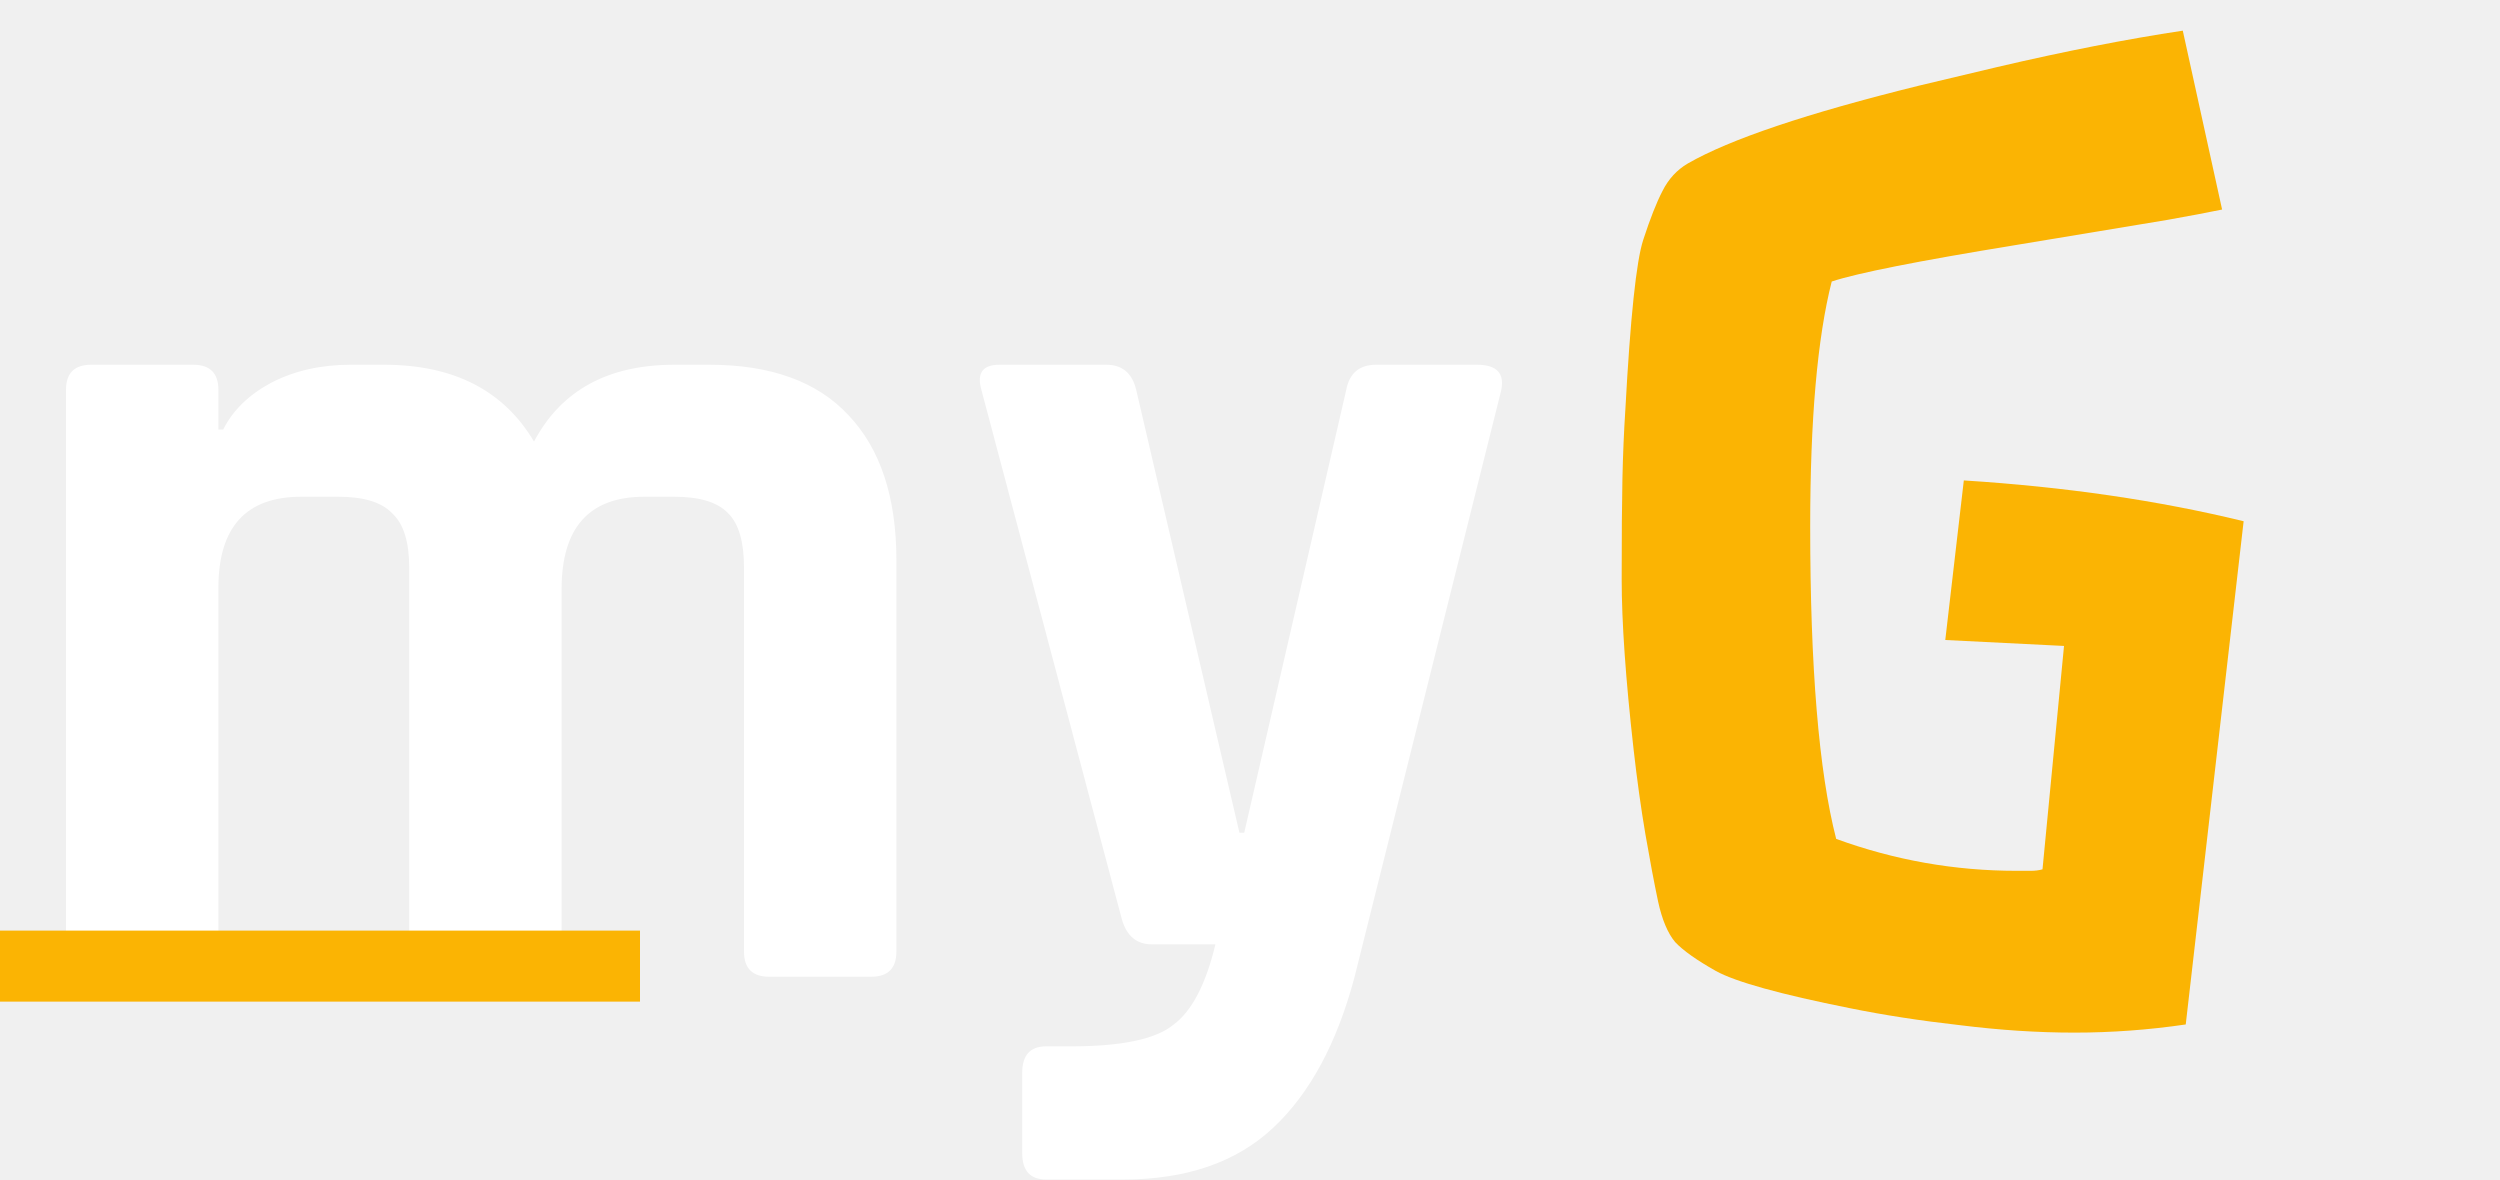
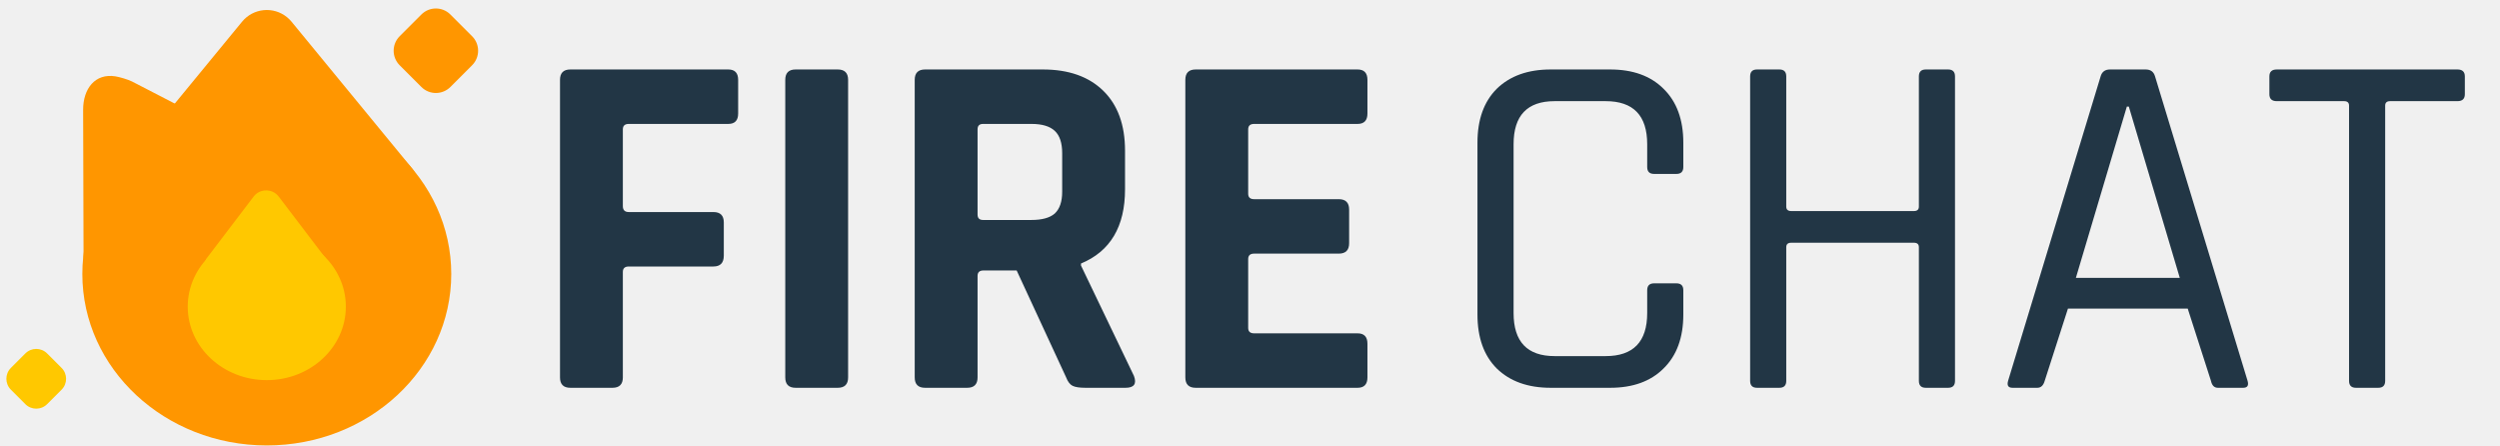
- <svg xmlns="http://www.w3.org/2000/svg" width="125" height="59" viewBox="0 0 125 59" fill="none">
-   <path d="M98.191 24.021C103.263 24.343 107.926 25.023 112.182 26.062L109.287 51.223C107.432 51.495 105.576 51.631 103.721 51.631C101.89 51.631 99.985 51.507 98.006 51.26C96.027 51.037 94.184 50.753 92.477 50.406C89.013 49.714 86.787 49.095 85.797 48.551C84.832 48.007 84.152 47.524 83.756 47.103C83.385 46.658 83.1 45.978 82.902 45.062C82.704 44.122 82.494 43.009 82.272 41.723C82.049 40.411 81.851 38.989 81.678 37.455C81.282 33.942 81.084 31.109 81.084 28.957C81.084 26.78 81.096 25.11 81.121 23.947C81.146 22.76 81.195 21.597 81.269 20.459C81.517 15.882 81.814 13.062 82.16 11.998C82.507 10.934 82.828 10.118 83.125 9.549C83.422 8.955 83.842 8.497 84.387 8.176C86.49 6.964 90.349 5.665 95.965 4.279L99.861 3.352C103.251 2.56 106.343 1.954 109.139 1.533L111.105 10.477C110.388 10.625 109.473 10.798 108.359 10.996L100.752 12.258C95.903 13.05 92.848 13.656 91.586 14.076C90.868 16.896 90.51 20.979 90.51 26.322C90.51 33.373 90.943 38.581 91.809 41.945C94.728 43.009 97.734 43.541 100.826 43.541H101.531C101.754 43.541 101.952 43.516 102.125 43.467L103.201 32.297L97.264 32L98.191 24.021Z" fill="#FBB403" />
-   <path d="M9.66 48.837H4.56C3.72 48.837 3.3 48.417 3.3 47.577V19.497C3.3 18.657 3.72 18.237 4.56 18.237H9.66C10.5 18.237 10.92 18.657 10.92 19.497V21.477H11.16C11.64 20.517 12.44 19.737 13.56 19.137C14.72 18.537 16.04 18.237 17.52 18.237H19.2C22.68 18.237 25.18 19.517 26.7 22.077C28.06 19.517 30.4 18.237 33.72 18.237H35.46C38.54 18.237 40.86 19.077 42.42 20.757C44.02 22.437 44.82 24.857 44.82 28.017V47.577C44.82 48.417 44.4 48.837 43.56 48.837H38.46C37.62 48.837 37.2 48.417 37.2 47.577V28.377C37.2 27.097 36.94 26.197 36.42 25.677C35.9 25.117 35 24.837 33.72 24.837H32.22C29.46 24.837 28.08 26.377 28.08 29.457V47.577C28.08 48.417 27.64 48.837 26.76 48.837H21.72C20.88 48.837 20.46 48.417 20.46 47.577V28.377C20.46 27.097 20.18 26.197 19.62 25.677C19.1 25.117 18.2 24.837 16.92 24.837H15.06C12.3 24.837 10.92 26.357 10.92 29.397V47.577C10.92 48.417 10.5 48.837 9.66 48.837ZM56.151 58.977H52.311C51.511 58.977 51.111 58.537 51.111 57.657V53.637C51.111 52.757 51.511 52.317 52.311 52.317H53.571C56.091 52.317 57.791 51.957 58.671 51.237C59.591 50.557 60.291 49.217 60.771 47.217H57.591C56.831 47.217 56.331 46.797 56.091 45.957L49.071 19.497C48.831 18.657 49.131 18.237 49.971 18.237H55.311C56.111 18.237 56.611 18.657 56.811 19.497L61.971 41.637H62.211L67.311 19.497C67.471 18.657 67.971 18.237 68.811 18.237H73.851C74.851 18.237 75.251 18.677 75.051 19.557L67.731 48.837C66.851 52.157 65.491 54.677 63.651 56.397C61.811 58.117 59.311 58.977 56.151 58.977Z" fill="white" />
-   <rect width="32" height="3.551" transform="translate(0 46.53)" fill="#FBB403" />
+ <svg xmlns="http://www.w3.org/2000/svg" width="303" height="54" viewBox="0 0 303 54" fill="none">
+   <path d="M74.26 47H69.16C68.32 47 67.9 46.58 67.9 45.74V9.68C67.9 8.84 68.32 8.42 69.16 8.42H88.3C89.1 8.42 89.5 8.84 89.5 9.68V13.76C89.5 14.6 89.1 15.02 88.3 15.02H76.24C75.76 15.02 75.52 15.24 75.52 15.68V24.98C75.52 25.46 75.76 25.7 76.24 25.7H86.5C87.34 25.7 87.76 26.12 87.76 26.96V30.98C87.76 31.86 87.34 32.3 86.5 32.3H76.24C75.76 32.3 75.52 32.52 75.52 32.96V45.74C75.52 46.58 75.1 47 74.26 47ZM102.832 9.68V45.74C102.832 46.58 102.412 47 101.572 47H96.472C95.632 47 95.212 46.58 95.212 45.74V9.68C95.212 8.84 95.632 8.42 96.472 8.42H101.572C102.412 8.42 102.832 8.84 102.832 9.68ZM117.268 47H112.168C111.328 47 110.908 46.58 110.908 45.74V9.68C110.908 8.84 111.328 8.42 112.168 8.42H126.448C129.568 8.42 132.008 9.28 133.768 11C135.528 12.72 136.408 15.14 136.408 18.26V22.94C136.408 27.46 134.628 30.46 131.068 31.94V32.18L137.488 45.56C137.848 46.52 137.508 47 136.468 47H131.608C130.888 47 130.368 46.92 130.048 46.76C129.728 46.6 129.468 46.26 129.268 45.74L123.268 32.78H119.248C118.768 32.78 118.528 33 118.528 33.44V45.74C118.528 46.58 118.108 47 117.268 47ZM119.188 26.66H125.068C126.348 26.66 127.288 26.4 127.888 25.88C128.488 25.32 128.788 24.44 128.788 23.24V18.56C128.788 17.32 128.488 16.42 127.888 15.86C127.288 15.3 126.348 15.02 125.068 15.02H119.188C118.748 15.02 118.528 15.24 118.528 15.68V26C118.528 26.44 118.748 26.66 119.188 26.66ZM164.6 47H144.98C144.14 47 143.72 46.58 143.72 45.74V9.68C143.72 8.84 144.14 8.42 144.98 8.42H164.6C165.4 8.42 165.8 8.84 165.8 9.68V13.76C165.8 14.6 165.4 15.02 164.6 15.02H152.06C151.58 15.02 151.34 15.24 151.34 15.68V23.48C151.34 23.92 151.58 24.14 152.06 24.14H162.32C163.16 24.14 163.58 24.56 163.58 25.4V29.48C163.58 30.32 163.16 30.74 162.32 30.74H152.06C151.58 30.74 151.34 30.96 151.34 31.4V39.74C151.34 40.18 151.58 40.4 152.06 40.4H164.6C165.4 40.4 165.8 40.82 165.8 41.66V45.74C165.8 46.58 165.4 47 164.6 47Z" fill="#223645" />
+   <path d="M195.22 47H188.02C185.26 47 183.08 46.22 181.48 44.66C179.92 43.1 179.14 40.92 179.14 38.12V17.3C179.14 14.5 179.92 12.32 181.48 10.76C183.08 9.2 185.26 8.42 188.02 8.42H195.22C197.98 8.42 200.14 9.2 201.7 10.76C203.3 12.32 204.1 14.5 204.1 17.3V20.24C204.1 20.8 203.82 21.08 203.26 21.08H200.56C200 21.08 199.72 20.8 199.72 20.24V17.48C199.72 14 198.04 12.26 194.68 12.26H188.5C185.18 12.26 183.52 14 183.52 17.48V37.94C183.52 41.42 185.18 43.16 188.5 43.16H194.68C198.04 43.16 199.72 41.42 199.72 37.94V35.18C199.72 34.62 200 34.34 200.56 34.34H203.26C203.82 34.34 204.1 34.62 204.1 35.18V38.12C204.1 40.92 203.3 43.1 201.7 44.66C200.14 46.22 197.98 47 195.22 47ZM215.741 47H213.041C212.481 47 212.201 46.72 212.201 46.16V9.26C212.201 8.7 212.481 8.42 213.041 8.42H215.741C216.301 8.42 216.581 8.7 216.581 9.26V25.04C216.581 25.4 216.781 25.58 217.181 25.58H232.061C232.461 25.58 232.661 25.4 232.661 25.04V9.26C232.661 8.7 232.941 8.42 233.501 8.42H236.201C236.761 8.42 237.041 8.7 237.041 9.26V46.16C237.041 46.72 236.761 47 236.201 47H233.501C232.941 47 232.661 46.72 232.661 46.16V29.96C232.661 29.6 232.461 29.42 232.061 29.42H217.181C216.781 29.42 216.581 29.6 216.581 29.96V46.16C216.581 46.72 216.301 47 215.741 47ZM247.017 47H244.017C243.497 47 243.317 46.72 243.477 46.16L254.697 9.26C254.857 8.7 255.237 8.42 255.837 8.42H260.157C260.757 8.42 261.137 8.7 261.297 9.26L272.517 46.16C272.677 46.72 272.497 47 271.977 47H268.917C268.477 47 268.197 46.72 268.077 46.16L265.257 37.4H250.737L247.917 46.16C247.757 46.72 247.457 47 247.017 47ZM257.877 12.92L251.697 33.68H264.297L258.117 12.92H257.877ZM288.359 47H285.659C285.099 47 284.819 46.72 284.819 46.16V12.8C284.819 12.44 284.619 12.26 284.219 12.26H276.059C275.459 12.26 275.159 11.98 275.159 11.42V9.26C275.159 8.7 275.459 8.42 276.059 8.42H297.959C298.559 8.42 298.859 8.7 298.859 9.26V11.42C298.859 11.98 298.559 12.26 297.959 12.26H289.799C289.399 12.26 289.199 12.44 289.199 12.8V46.16C289.199 46.72 288.919 47 288.359 47Z" fill="#223645" />
+   <path d="M32.349 53.986C44.701 53.986 54.714 44.684 54.714 33.209C54.714 21.734 44.701 12.431 32.349 12.431C19.997 12.431 9.984 21.734 9.984 33.209C9.984 44.684 19.997 53.986 32.349 53.986Z" fill="#FF9600" />
+   <path fill-rule="evenodd" clip-rule="evenodd" d="M35.349 2.631L49.973 20.418C50.654 21.246 50.535 22.47 49.707 23.151C49.359 23.437 48.923 23.593 48.473 23.593H16.224C15.152 23.593 14.283 22.724 14.283 21.651C14.283 21.201 14.439 20.765 14.725 20.418L29.349 2.631C30.711 0.974 33.159 0.735 34.815 2.097C35.01 2.257 35.189 2.436 35.349 2.631Z" fill="#FF9600" />
+   <path fill-rule="evenodd" clip-rule="evenodd" d="M16.02 9.883L32.199 18.238C33.376 18.845 34.006 20.273 33.608 21.425C33.458 21.861 33.172 22.214 32.791 22.434L13.693 33.505C12.684 34.09 11.279 33.619 10.553 32.455C10.279 32.015 10.131 31.517 10.13 31.031L10.079 13.326C10.071 10.751 11.525 8.852 14.009 9.256C14.504 9.336 15.551 9.64 16.02 9.883Z" fill="#FF9600" />
+   <path d="M32.349 46.071C37.642 46.071 41.934 42.084 41.934 37.166C41.934 32.248 37.642 28.262 32.349 28.262C27.055 28.262 22.764 32.248 22.764 37.166C22.764 42.084 27.055 46.071 32.349 46.071Z" fill="#FFC800" />
+   <path fill-rule="evenodd" clip-rule="evenodd" d="M33.795 23.826L39.486 31.302C39.806 31.722 39.724 32.322 39.304 32.642C39.138 32.769 38.934 32.838 38.725 32.838H25.821C25.293 32.838 24.865 32.41 24.865 31.881C24.865 31.672 24.933 31.469 25.06 31.302L30.751 23.826C31.391 22.986 32.591 22.823 33.431 23.463C33.568 23.567 33.691 23.689 33.795 23.826Z" fill="#FFC800" />
+   <path d="M51.093 1.757L48.457 4.393C47.487 5.363 47.487 6.937 48.457 7.907L51.093 10.543C52.063 11.513 53.637 11.513 54.607 10.543L57.243 7.907C58.213 6.937 58.213 5.363 57.243 4.393L54.607 1.757C53.637 0.787 52.063 0.787 51.093 1.757Z" fill="#FF9600" />
+   <path d="M3.075 42.835L1.318 44.592C0.59 45.32 0.59 46.5 1.318 47.228L3.075 48.985C3.803 49.712 4.983 49.712 5.711 48.985L7.468 47.228C8.196 46.5 8.196 45.32 7.468 44.592L5.711 42.835C4.983 42.107 3.803 42.107 3.075 42.835Z" fill="#FFC800" />
</svg>
